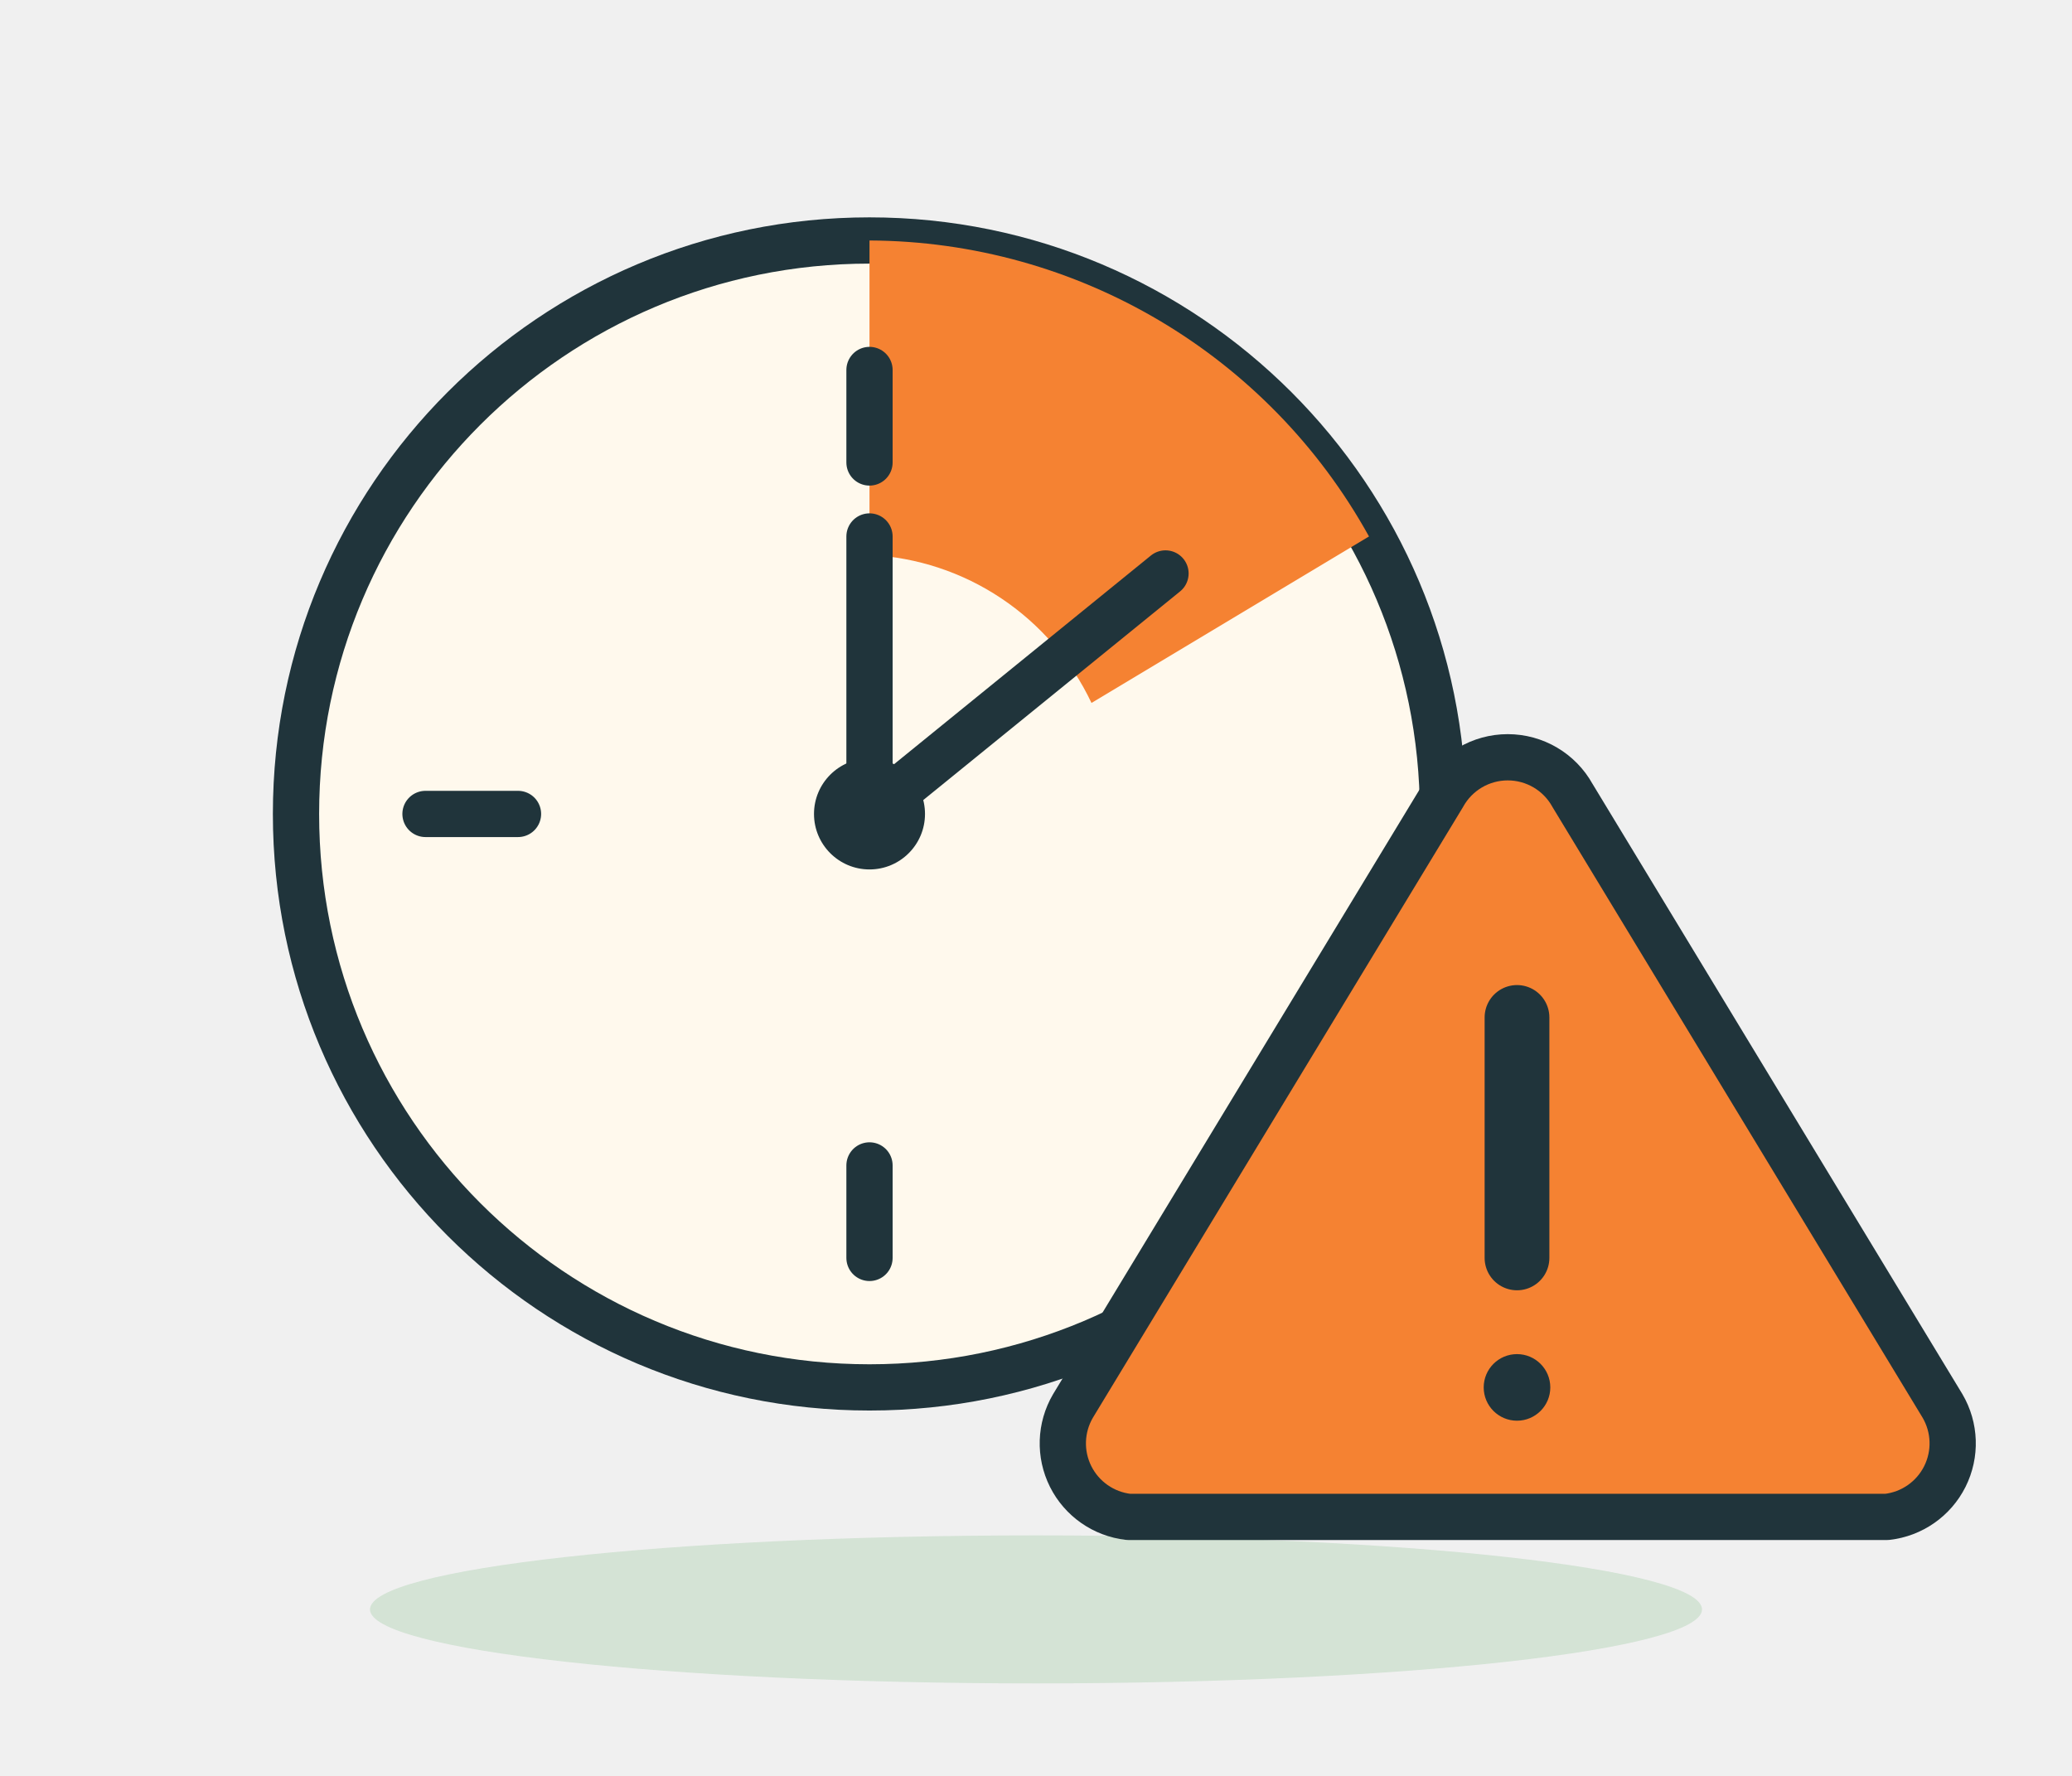
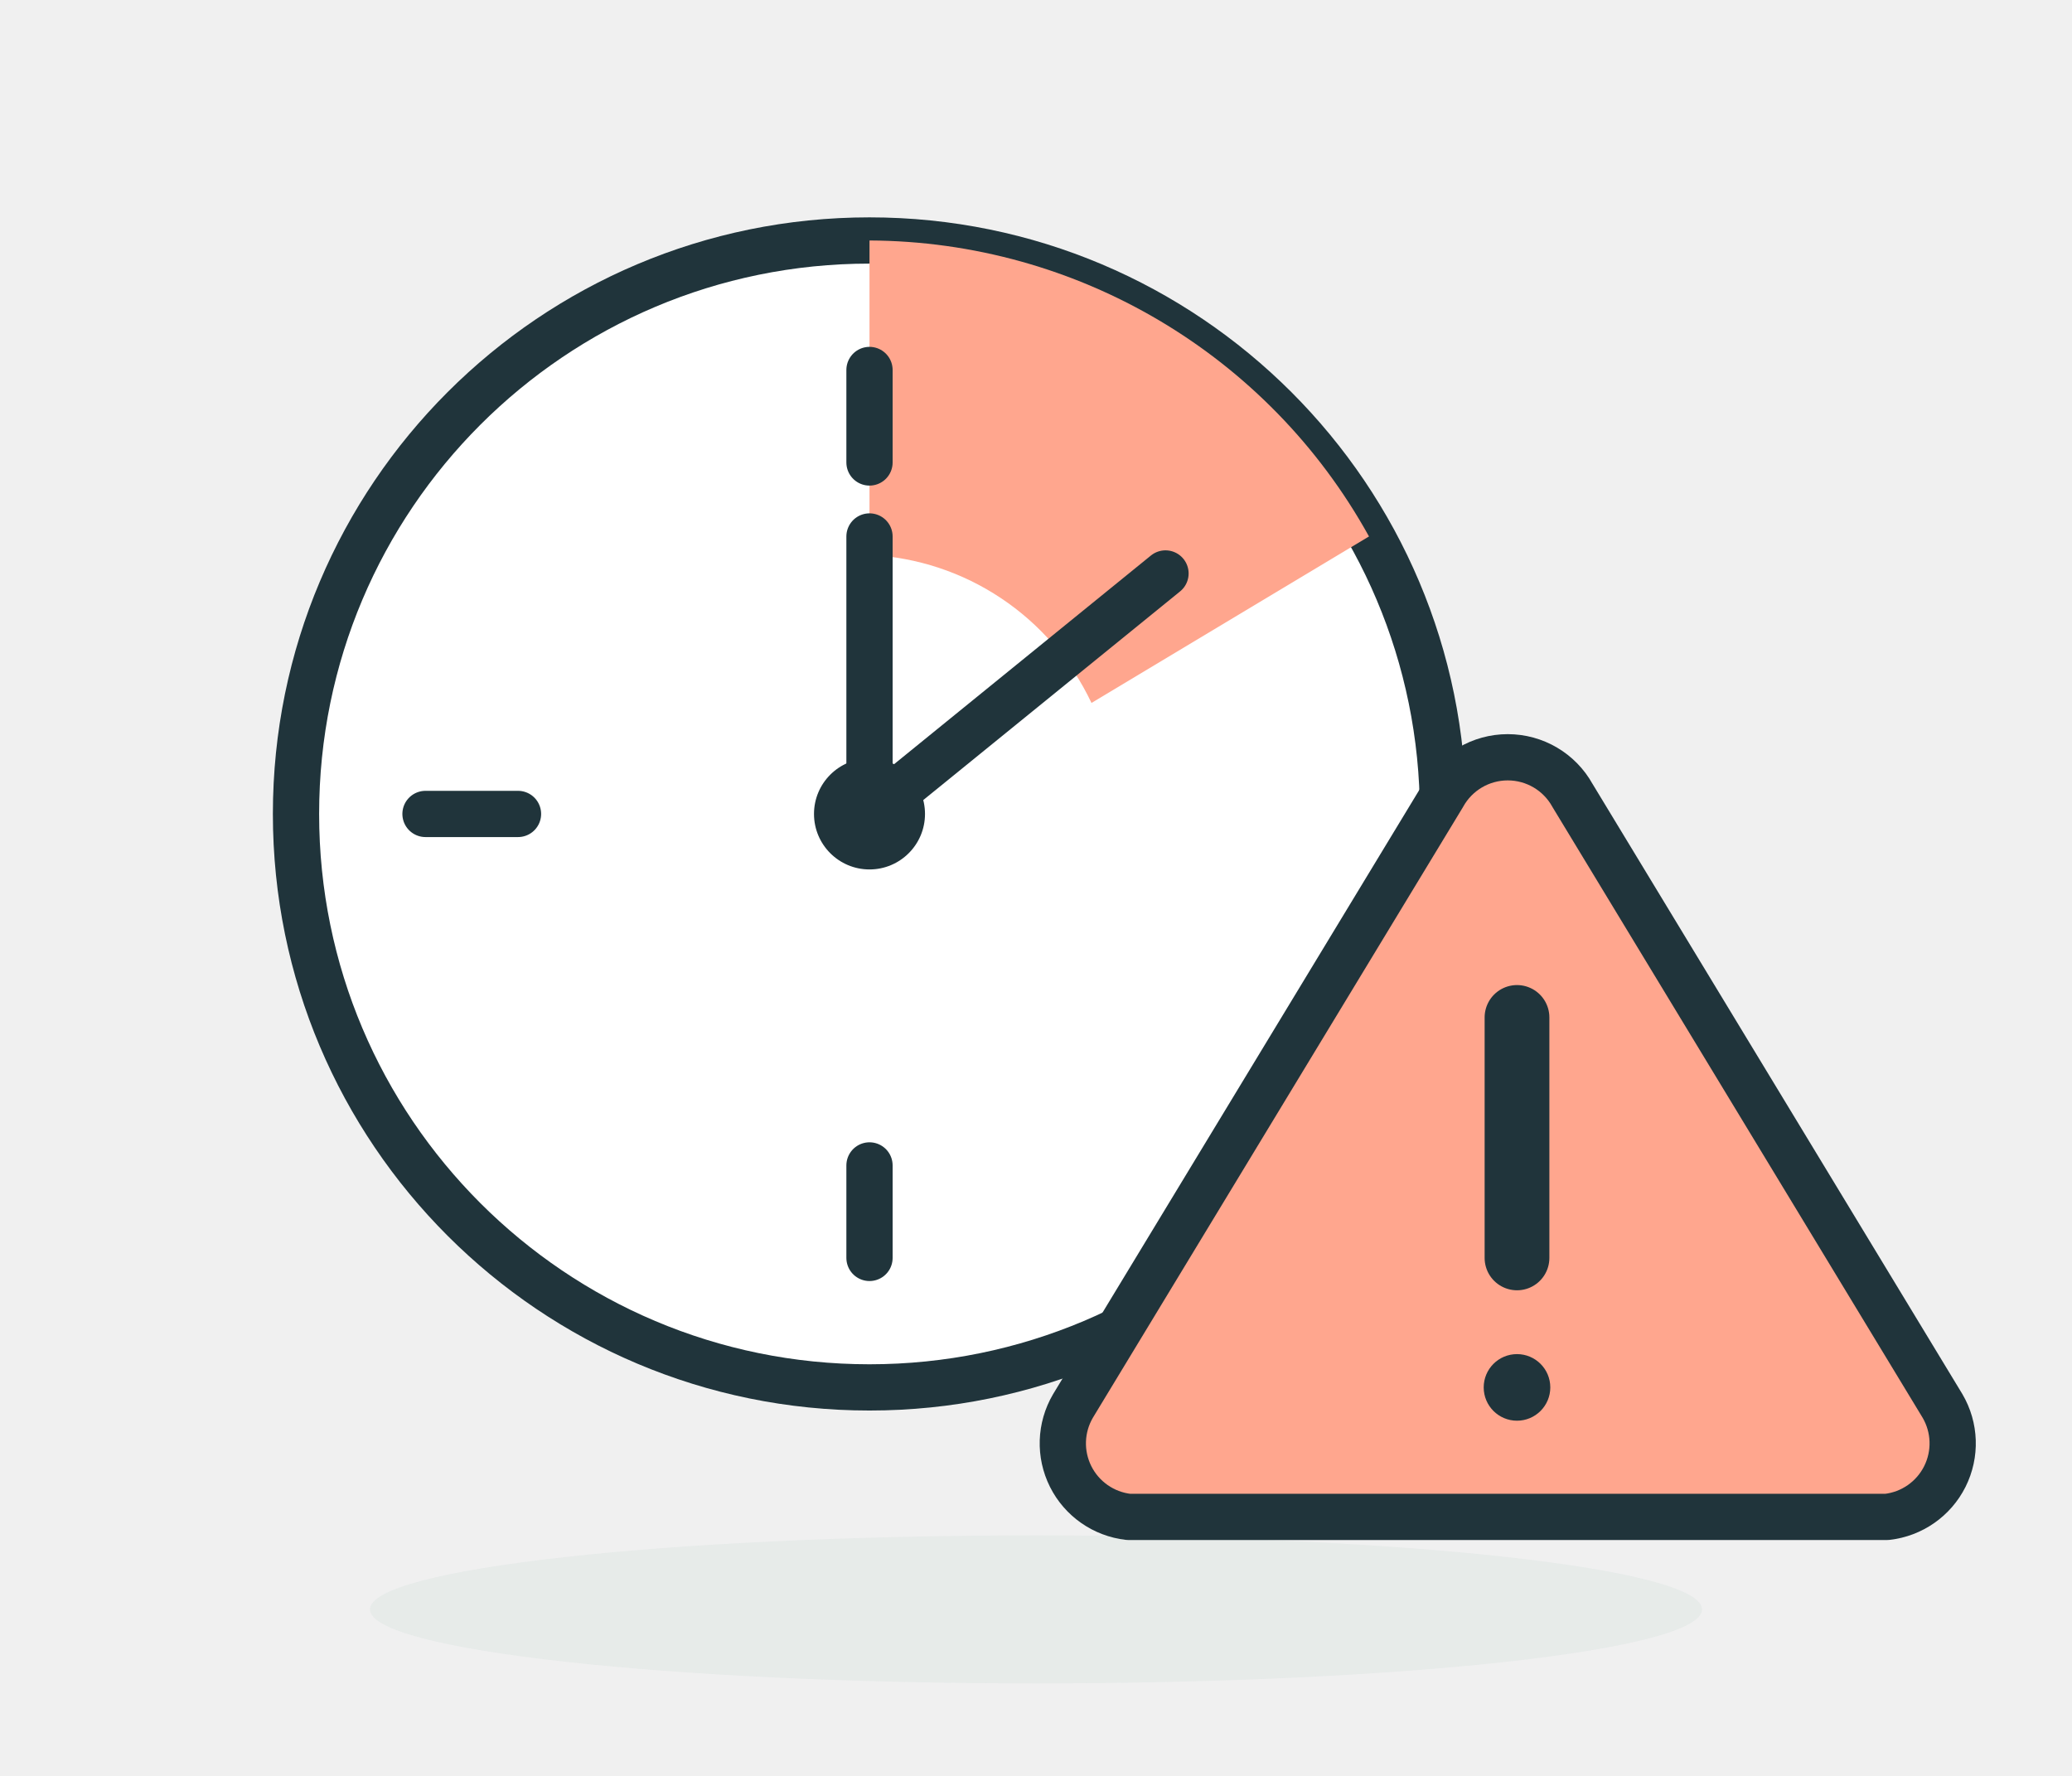
<svg xmlns="http://www.w3.org/2000/svg" viewBox="0 0 112 96" width="112" height="96">
-   <ellipse cx="56" cy="87" rx="36" ry="4" fill="#C7DDC9" opacity=".7" />
+   <ellipse cx="56" cy="87" rx="36" ry="4" fill="#E2E8E6" opacity=".7" />
  <g stroke="#20343B" stroke-width="2.5" stroke-linecap="round" stroke-linejoin="round">
-     <circle cx="47" cy="44" r="31" fill="#FFF9ED" />
-     <path d="M47 13a31 31 0 0 1 27 16L59 38a14 14 0 0 0-12-8Z" fill="#F58232" stroke="none" />
+     <circle cx="47" cy="44" r="31" fill="#FFFFFF" />
+     <path d="M47 13a31 31 0 0 1 27 16L59 38a14 14 0 0 0-12-8Z" fill="#FFA68E" stroke="none" />
    <path d="M47 20v5M23 44h5M47 63v5M47 44V29m0 15 16-13" fill="none" />
    <circle cx="47" cy="44" r="3" fill="#20343B" stroke="none" />
-     <path d="M78 43a4 4 0 0 1 7 0l20 33a4 4 0 0 1-3 6H61a4 4 0 0 1-3-6Z" fill="#F58232" />
+     <path d="M78 43a4 4 0 0 1 7 0l20 33a4 4 0 0 1-3 6H61a4 4 0 0 1-3-6Z" fill="#FFA68E" />
    <path d="M82 55v13" fill="none" stroke-width="3.5" />
    <circle cx="82" cy="75" r="1.8" fill="#20343B" stroke="none" />
  </g>
</svg>
